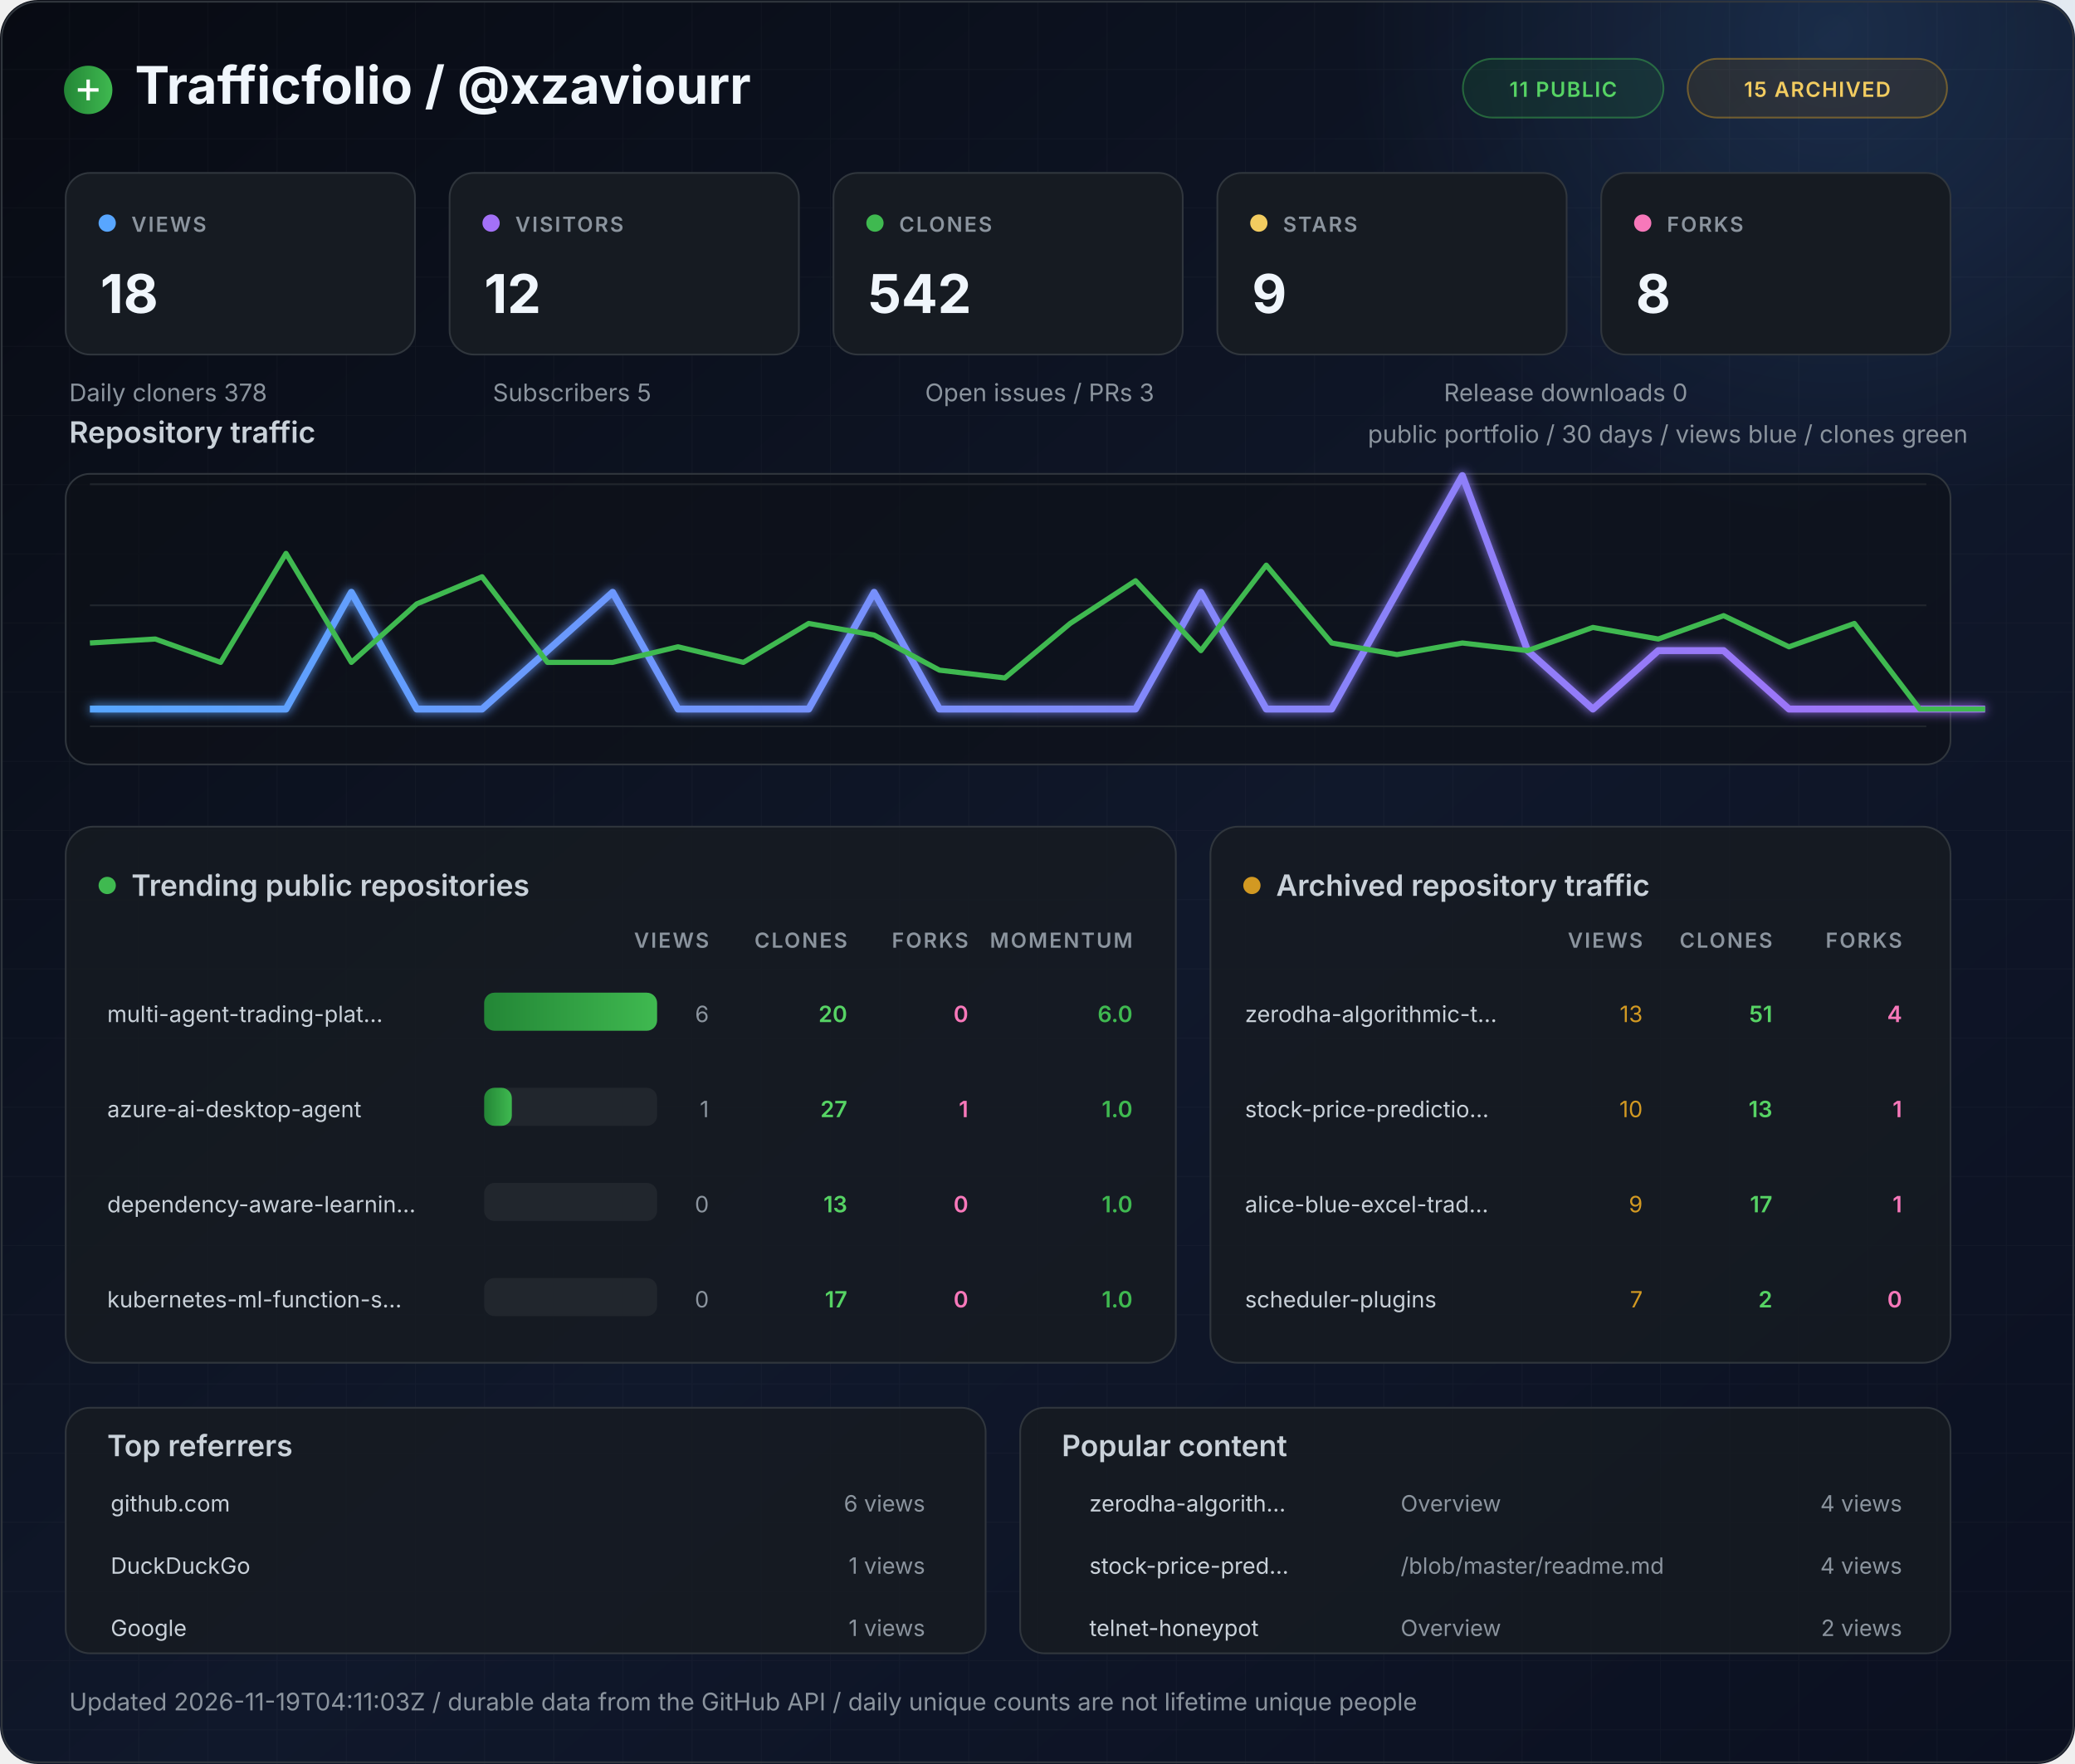
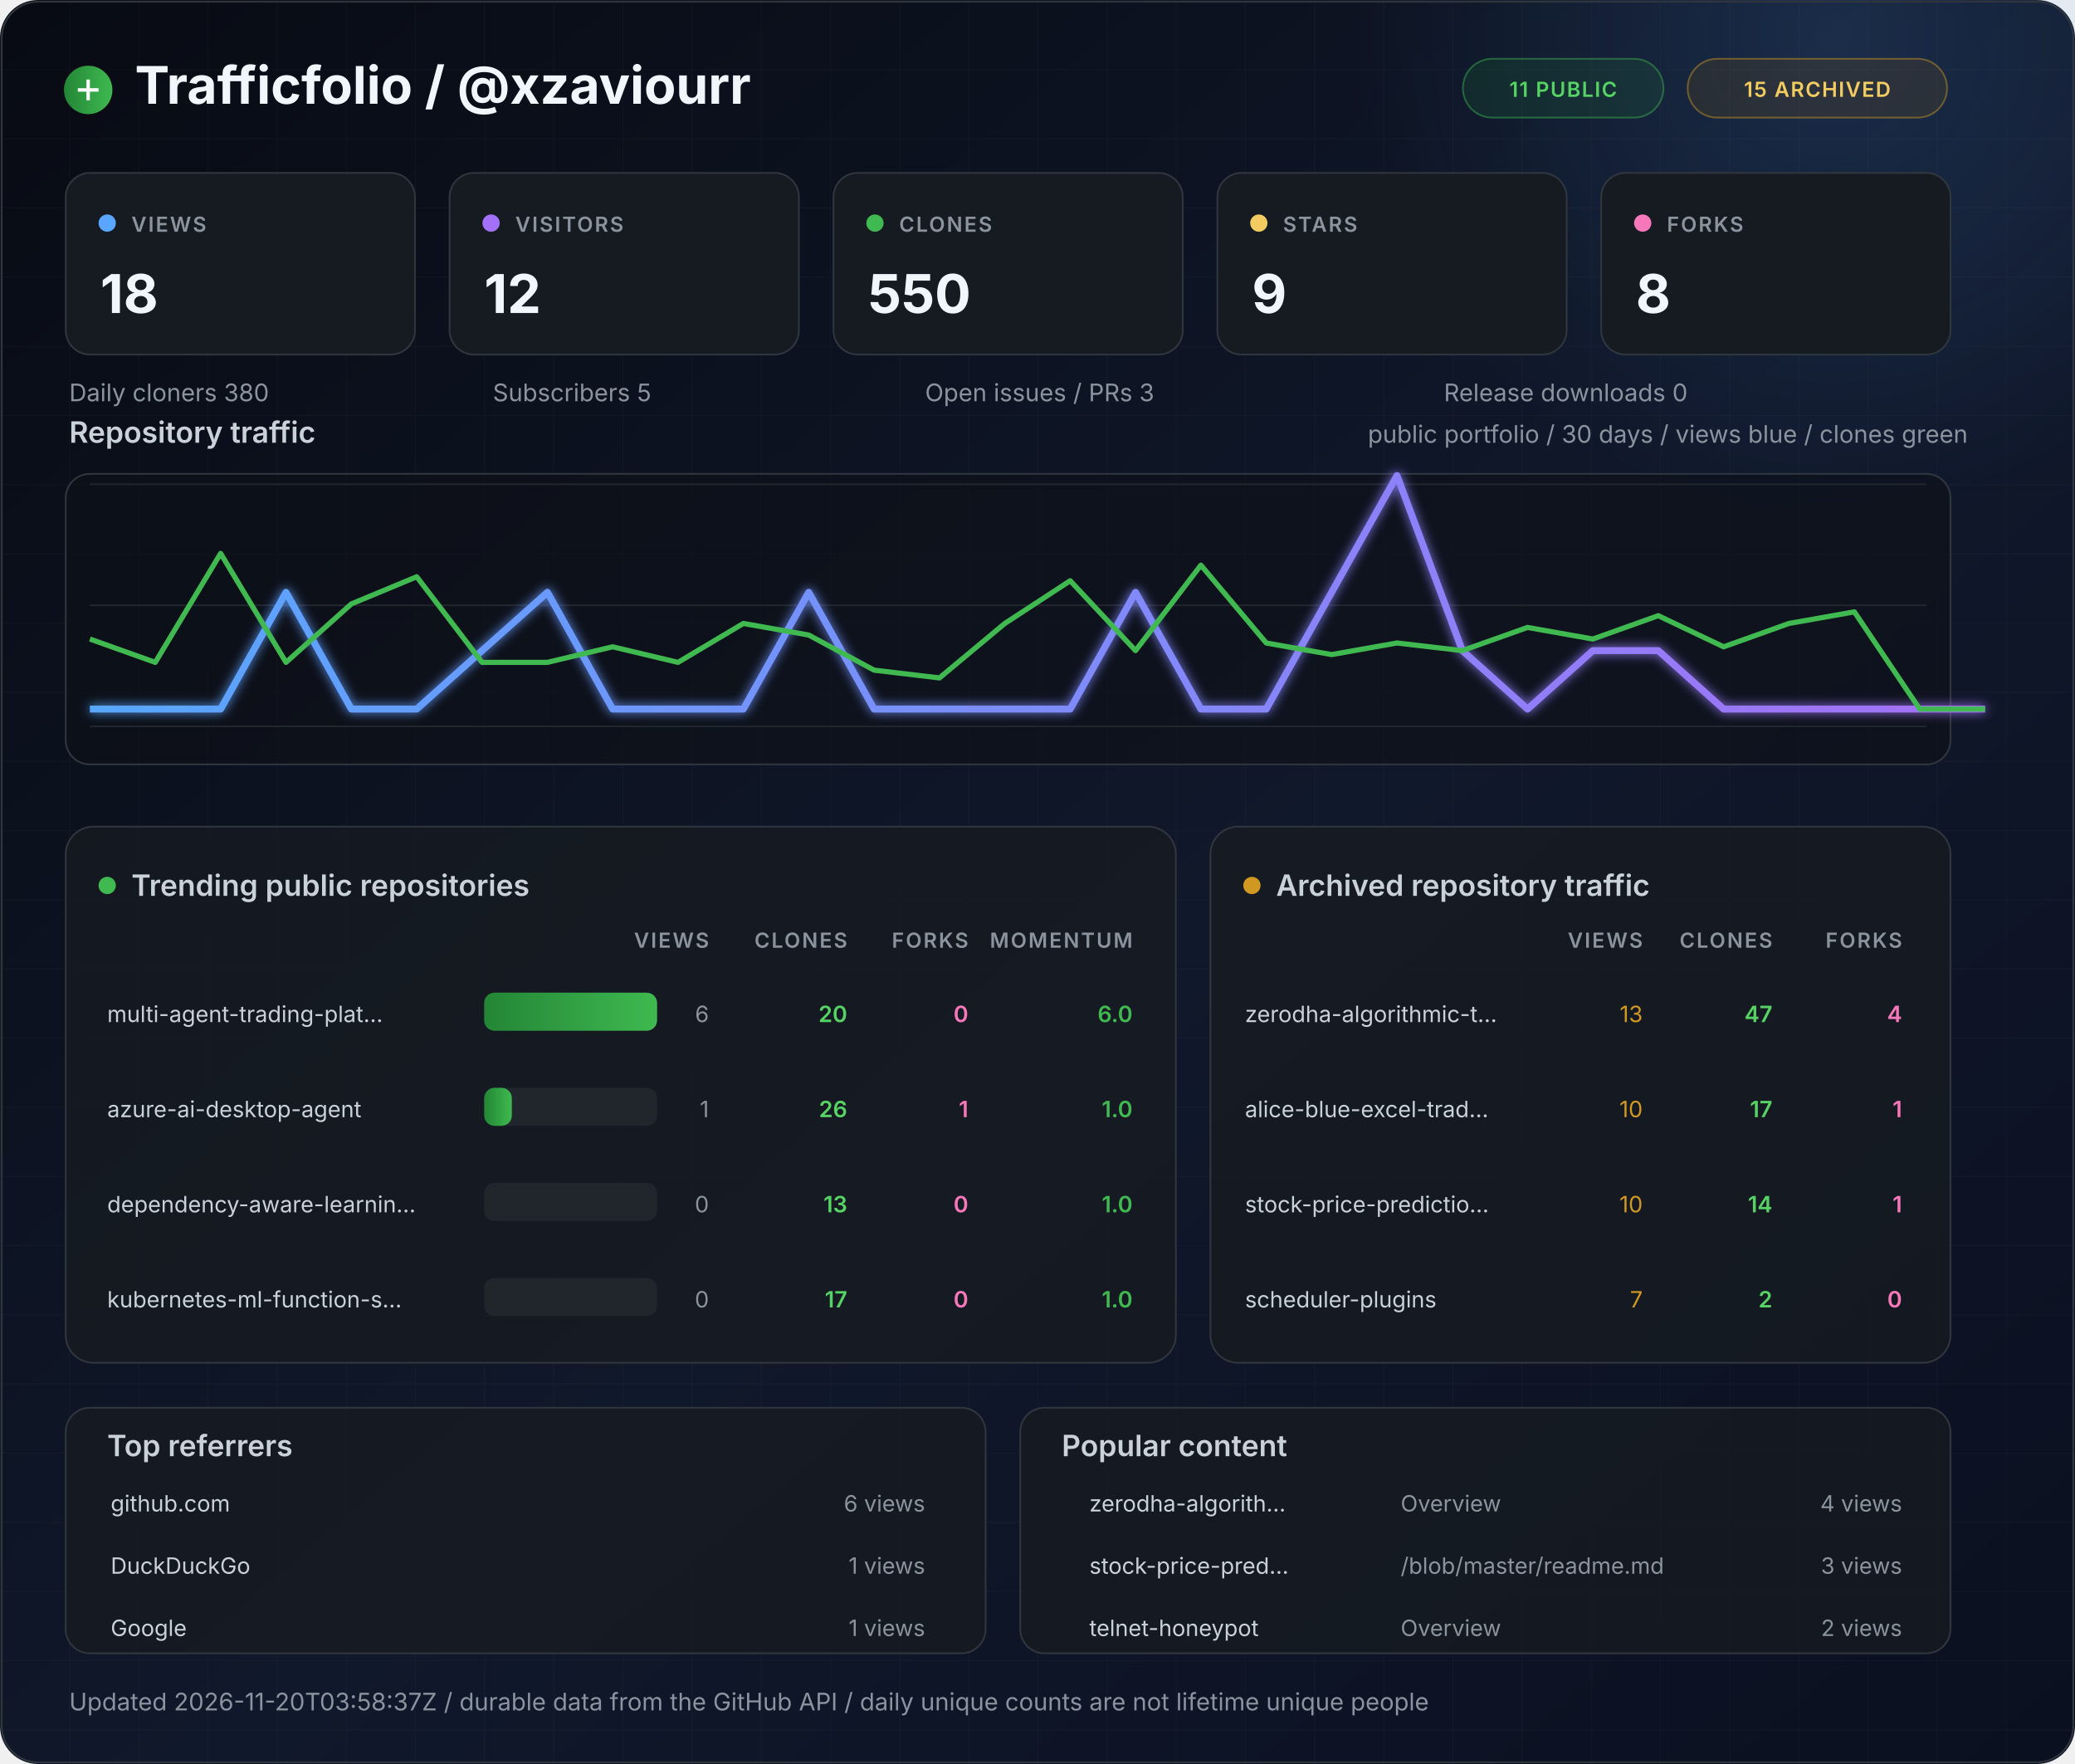
<svg xmlns="http://www.w3.org/2000/svg" width="1200" height="1020" viewBox="0 0 1200 1020" role="img" aria-label="Trafficfolio GitHub analytics dashboard for xzaviourr">
  <defs>
    <linearGradient id="bg" x1="0" y1="0" x2="1" y2="1">
      <stop stop-color="#080b13" />
      <stop offset=".55" stop-color="#10182b" />
      <stop offset="1" stop-color="#0b1020" />
    </linearGradient>
    <linearGradient id="line" x1="0" y1="0" x2="1" y2="0">
      <stop stop-color="#58a6ff" />
      <stop offset="1" stop-color="#a371f7" />
    </linearGradient>
    <linearGradient id="bar" x1="0" y1="0" x2="1" y2="0">
      <stop stop-color="#238636" />
      <stop offset="1" stop-color="#3fb950" />
    </linearGradient>
    <linearGradient id="archiveBar" x1="0" y1="0" x2="1" y2="0">
      <stop stop-color="#9e6a03" />
      <stop offset="1" stop-color="#f2cc60" />
    </linearGradient>
    <radialGradient id="ambient">
      <stop stop-color="#58a6ff" stop-opacity=".16" />
      <stop offset="1" stop-color="#58a6ff" stop-opacity="0" />
    </radialGradient>
    <pattern id="grid" width="40" height="40" patternUnits="userSpaceOnUse">
      <path d="M40 0H0V40" fill="none" stroke="#ffffff" stroke-opacity=".025" />
    </pattern>
    <filter id="glow">
      <feGaussianBlur stdDeviation="3" result="b" />
      <feMerge>
        <feMergeNode in="b" />
        <feMergeNode in="SourceGraphic" />
      </feMerge>
    </filter>
    <style>
    .title{font:750 30px -apple-system,BlinkMacSystemFont,"Segoe UI",sans-serif;fill:#f0f6fc}
    .subtitle{font:14px -apple-system,BlinkMacSystemFont,"Segoe UI",sans-serif;fill:#8b949e}
    .label{font:600 12px -apple-system,BlinkMacSystemFont,"Segoe UI",sans-serif;fill:#8b949e;letter-spacing:1px}
    .metric{font:700 31px -apple-system,BlinkMacSystemFont,"Segoe UI",sans-serif;fill:#f0f6fc}
    .section{font:600 17px -apple-system,BlinkMacSystemFont,"Segoe UI",sans-serif;fill:#c9d1d9}
    .repo,.value,.trend,.archive,.clone,.fork{font:13px -apple-system,BlinkMacSystemFont,"Segoe UI",sans-serif;fill:#c9d1d9}
    .value{fill:#8b949e} .trend{fill:#3fb950;font-weight:600} .archive{fill:#d29922}
    .clone{fill:#56d364;font-weight:600} .fork{fill:#f778ba;font-weight:600}
    .pill{font:600 12px -apple-system,BlinkMacSystemFont,"Segoe UI",sans-serif;letter-spacing:.7px}
  </style>
  </defs>
  <rect width="1200" height="1020" rx="22" fill="url(#bg)" />
  <rect width="1200" height="1020" rx="22" fill="url(#grid)" />
  <circle cx="1060" cy="20" r="280" fill="url(#ambient)" />
  <rect x="1" y="1" width="1198" height="1018" rx="21" fill="none" stroke="#30363d" />
  <circle cx="51" cy="52" r="14" fill="url(#bar)" />
  <path d="M45 52h12M51 46v12" stroke="#fff" stroke-width="2" />
  <text x="78" y="60" class="title">Trafficfolio / @xzaviourr</text>
  <rect x="846" y="34" width="116" height="34" rx="17" fill="#238636" fill-opacity=".16" stroke="#3fb950" stroke-opacity=".45" />
  <text x="904" y="56" text-anchor="middle" class="pill" fill="#56d364">11 PUBLIC</text>
  <rect x="976" y="34" width="150" height="34" rx="17" fill="#9e6a03" fill-opacity=".14" stroke="#d29922" stroke-opacity=".45" />
  <text x="1051" y="56" text-anchor="middle" class="pill" fill="#f2cc60">15 ARCHIVED</text>
  <rect x="38" y="100" width="202" height="105" rx="14" fill="#161b22" stroke="#30363d" />
  <circle cx="62" cy="129" r="5" fill="#58a6ff" />
  <text x="76" y="134" class="label">VIEWS</text>
  <text x="58" y="181" class="metric">18</text>
  <rect x="260" y="100" width="202" height="105" rx="14" fill="#161b22" stroke="#30363d" />
  <circle cx="284" cy="129" r="5" fill="#a371f7" />
  <text x="298" y="134" class="label">VISITORS</text>
  <text x="280" y="181" class="metric">12</text>
  <rect x="482" y="100" width="202" height="105" rx="14" fill="#161b22" stroke="#30363d" />
  <circle cx="506" cy="129" r="5" fill="#3fb950" />
  <text x="520" y="134" class="label">CLONES</text>
-   <text x="502" y="181" class="metric">542</text>
+   <text x="502" y="181" class="metric">550</text>
  <rect x="704" y="100" width="202" height="105" rx="14" fill="#161b22" stroke="#30363d" />
  <circle cx="728" cy="129" r="5" fill="#f2cc60" />
  <text x="742" y="134" class="label">STARS</text>
  <text x="724" y="181" class="metric">9</text>
  <rect x="926" y="100" width="202" height="105" rx="14" fill="#161b22" stroke="#30363d" />
  <circle cx="950" cy="129" r="5" fill="#f778ba" />
  <text x="964" y="134" class="label">FORKS</text>
  <text x="946" y="181" class="metric">8</text>
-   <text x="40" y="232" class="subtitle">Daily cloners 378</text>
+   <text x="40" y="232" class="subtitle">Daily cloners 380</text>
  <text x="285" y="232" class="subtitle">Subscribers 5</text>
  <text x="535" y="232" class="subtitle">Open issues / PRs 3</text>
  <text x="835" y="232" class="subtitle">Release downloads 0</text>
  <text x="40" y="256" class="section">Repository traffic</text>
  <text x="1138" y="256" text-anchor="end" class="subtitle">public portfolio / 30 days / views blue / clones green</text>
  <rect x="38" y="274" width="1090" height="168" rx="14" fill="#0d1117" fill-opacity=".62" stroke="#30363d" />
  <line x1="52" y1="420" x2="1114" y2="420" stroke="#21262d" />
  <line x1="52" y1="350" x2="1114" y2="350" stroke="#21262d" />
  <line x1="52" y1="280" x2="1114" y2="280" stroke="#21262d" />
-   <polyline points="52.0,410.0 89.8,410.0 127.6,410.0 165.4,410.0 203.2,342.5 241.0,410.0 278.8,410.0 316.6,376.2 354.3,342.5 392.1,410.0 429.9,410.0 467.7,410.0 505.5,342.5 543.3,410.0 581.1,410.0 618.9,410.0 656.7,410.0 694.5,342.5 732.3,410.0 770.1,410.0 807.9,342.5 845.7,275.0 883.4,376.2 921.2,410.0 959.0,376.2 996.8,376.2 1034.6,410.0 1072.4,410.0 1110.2,410.0 1148.0,410.0" fill="none" stroke="url(#line)" stroke-width="4" stroke-linejoin="round" filter="url(#glow)" />
-   <polyline points="52.0,371.8 89.8,369.5 127.6,383.0 165.4,320.0 203.2,383.0 241.0,349.2 278.8,333.5 316.6,383.0 354.3,383.0 392.1,374.0 429.9,383.0 467.7,360.5 505.5,367.2 543.3,387.5 581.1,392.0 618.9,360.5 656.7,335.8 694.5,376.2 732.3,326.8 770.1,371.8 807.9,378.5 845.7,371.8 883.4,376.2 921.2,362.8 959.0,369.5 996.8,356.0 1034.6,374.0 1072.4,360.5 1110.2,410.0 1148.0,410.0" fill="none" stroke="#3fb950" stroke-width="3" stroke-linejoin="round" />
+   <polyline points="52.0,410.0 89.8,410.0 127.6,410.0 165.4,342.5 203.2,410.0 241.0,410.0 278.8,376.2 316.6,342.5 354.3,410.0 392.1,410.0 429.9,410.0 467.7,342.5 505.5,410.0 543.3,410.0 581.1,410.0 618.9,410.0 656.7,342.5 694.5,410.0 732.3,410.0 770.1,342.5 807.9,275.0 845.7,376.2 883.4,410.0 921.2,376.2 959.0,376.2 996.8,410.0 1034.6,410.0 1072.4,410.0 1110.2,410.0 1148.0,410.0" fill="none" stroke="url(#line)" stroke-width="4" stroke-linejoin="round" filter="url(#glow)" />
+   <polyline points="52.0,369.5 89.8,383.0 127.6,320.0 165.4,383.0 203.2,349.2 241.0,333.5 278.8,383.0 316.6,383.0 354.3,374.0 392.1,383.0 429.9,360.5 467.7,367.2 505.5,387.5 543.3,392.0 581.1,360.5 618.9,335.8 656.7,376.2 694.5,326.8 732.3,371.8 770.1,378.5 807.9,371.8 845.7,376.2 883.4,362.8 921.2,369.5 959.0,356.0 996.8,374.0 1034.6,360.5 1072.4,353.8 1110.2,410.0 1148.0,410.0" fill="none" stroke="#3fb950" stroke-width="3" stroke-linejoin="round" />
  <rect x="38" y="478" width="642" height="310" rx="16" fill="#161b22" fill-opacity=".82" stroke="#30363d" />
  <circle cx="62" cy="512" r="5" fill="#3fb950" />
  <text x="76" y="518" class="section">Trending public repositories</text>
  <text x="410" y="548" text-anchor="end" class="label">VIEWS</text>
  <text x="490" y="548" text-anchor="end" class="label">CLONES</text>
  <text x="560" y="548" text-anchor="end" class="label">FORKS</text>
  <text x="655" y="548" text-anchor="end" class="label">MOMENTUM</text>
  <text x="62" y="591" class="repo">multi-agent-trading-plat...</text>
  <rect x="280" y="574" width="100" height="22" rx="6" fill="#21262d" />
  <rect x="280" y="574" width="100" height="22" rx="6" fill="url(#bar)" />
  <text x="410" y="591" text-anchor="end" class="value">6</text>
  <text x="490" y="591" text-anchor="end" class="clone">20</text>
  <text x="560" y="591" text-anchor="end" class="fork">0</text>
  <text x="655" y="591" text-anchor="end" class="trend">6.0</text>
  <text x="62" y="646" class="repo">azure-ai-desktop-agent</text>
  <rect x="280" y="629" width="100" height="22" rx="6" fill="#21262d" />
  <rect x="280" y="629" width="16" height="22" rx="6" fill="url(#bar)" />
  <text x="410" y="646" text-anchor="end" class="value">1</text>
-   <text x="490" y="646" text-anchor="end" class="clone">27</text>
+   <text x="490" y="646" text-anchor="end" class="clone">26</text>
  <text x="560" y="646" text-anchor="end" class="fork">1</text>
  <text x="655" y="646" text-anchor="end" class="trend">1.0</text>
  <text x="62" y="701" class="repo">dependency-aware-learnin...</text>
  <rect x="280" y="684" width="100" height="22" rx="6" fill="#21262d" />
  <rect x="280" y="684" width="0" height="22" rx="6" fill="url(#bar)" />
  <text x="410" y="701" text-anchor="end" class="value">0</text>
  <text x="490" y="701" text-anchor="end" class="clone">13</text>
  <text x="560" y="701" text-anchor="end" class="fork">0</text>
  <text x="655" y="701" text-anchor="end" class="trend">1.0</text>
  <text x="62" y="756" class="repo">kubernetes-ml-function-s...</text>
  <rect x="280" y="739" width="100" height="22" rx="6" fill="#21262d" />
  <rect x="280" y="739" width="0" height="22" rx="6" fill="url(#bar)" />
  <text x="410" y="756" text-anchor="end" class="value">0</text>
  <text x="490" y="756" text-anchor="end" class="clone">17</text>
  <text x="560" y="756" text-anchor="end" class="fork">0</text>
  <text x="655" y="756" text-anchor="end" class="trend">1.0</text>
  <rect x="700" y="478" width="428" height="310" rx="16" fill="#161b22" fill-opacity=".82" stroke="#30363d" />
  <circle cx="724" cy="512" r="5" fill="#d29922" />
  <text x="738" y="518" class="section">Archived repository traffic</text>
  <text x="950" y="548" text-anchor="end" class="label">VIEWS</text>
  <text x="1025" y="548" text-anchor="end" class="label">CLONES</text>
  <text x="1100" y="548" text-anchor="end" class="label">FORKS</text>
  <text x="720" y="591" class="repo">zerodha-algorithmic-t...</text>
  <text x="950" y="591" text-anchor="end" class="archive">13</text>
-   <text x="1025" y="591" text-anchor="end" class="clone">51</text>
+   <text x="1025" y="591" text-anchor="end" class="clone">47</text>
  <text x="1100" y="591" text-anchor="end" class="fork">4</text>
-   <text x="720" y="646" class="repo">stock-price-predictio...</text>
+   <text x="720" y="646" class="repo">alice-blue-excel-trad...</text>
  <text x="950" y="646" text-anchor="end" class="archive">10</text>
-   <text x="1025" y="646" text-anchor="end" class="clone">13</text>
+   <text x="1025" y="646" text-anchor="end" class="clone">17</text>
  <text x="1100" y="646" text-anchor="end" class="fork">1</text>
-   <text x="720" y="701" class="repo">alice-blue-excel-trad...</text>
-   <text x="950" y="701" text-anchor="end" class="archive">9</text>
-   <text x="1025" y="701" text-anchor="end" class="clone">17</text>
+   <text x="720" y="701" class="repo">stock-price-predictio...</text>
+   <text x="950" y="701" text-anchor="end" class="archive">10</text>
+   <text x="1025" y="701" text-anchor="end" class="clone">14</text>
  <text x="1100" y="701" text-anchor="end" class="fork">1</text>
  <text x="720" y="756" class="repo">scheduler-plugins</text>
  <text x="950" y="756" text-anchor="end" class="archive">7</text>
  <text x="1025" y="756" text-anchor="end" class="clone">2</text>
  <text x="1100" y="756" text-anchor="end" class="fork">0</text>
  <rect x="38" y="814" width="532" height="142" rx="14" fill="#161b22" fill-opacity=".82" stroke="#30363d" />
  <text x="62" y="842" class="section">Top referrers</text>
  <text x="64" y="874" class="repo">github.com</text>
  <text x="535" y="874" text-anchor="end" class="value">6 views</text>
  <text x="64" y="910" class="repo">DuckDuckGo</text>
  <text x="535" y="910" text-anchor="end" class="value">1 views</text>
  <text x="64" y="946" class="repo">Google</text>
  <text x="535" y="946" text-anchor="end" class="value">1 views</text>
  <rect x="590" y="814" width="538" height="142" rx="14" fill="#161b22" fill-opacity=".82" stroke="#30363d" />
  <text x="614" y="842" class="section">Popular content</text>
  <text x="630" y="874" class="repo">zerodha-algorith...</text>
  <text x="810" y="874" class="value">Overview</text>
  <text x="1100" y="874" text-anchor="end" class="value">4 views</text>
  <text x="630" y="910" class="repo">stock-price-pred...</text>
  <text x="810" y="910" class="value">/blob/master/readme.md</text>
-   <text x="1100" y="910" text-anchor="end" class="value">4 views</text>
+   <text x="1100" y="910" text-anchor="end" class="value">3 views</text>
  <text x="630" y="946" class="repo">telnet-honeypot</text>
  <text x="810" y="946" class="value">Overview</text>
  <text x="1100" y="946" text-anchor="end" class="value">2 views</text>
-   <text x="40" y="989" class="subtitle">Updated 2026-11-19T04:11:03Z / durable data from the GitHub API / daily unique counts are not lifetime unique people</text>
+   <text x="40" y="989" class="subtitle">Updated 2026-11-20T03:58:37Z / durable data from the GitHub API / daily unique counts are not lifetime unique people</text>
</svg>
